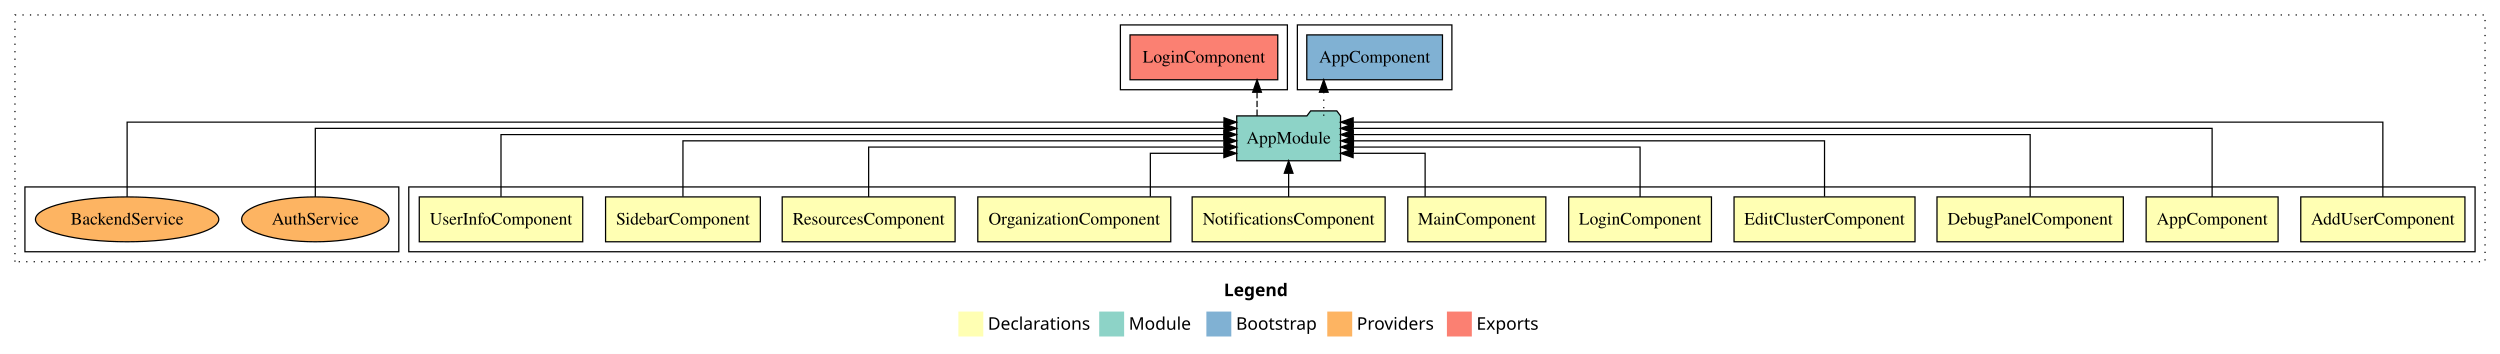
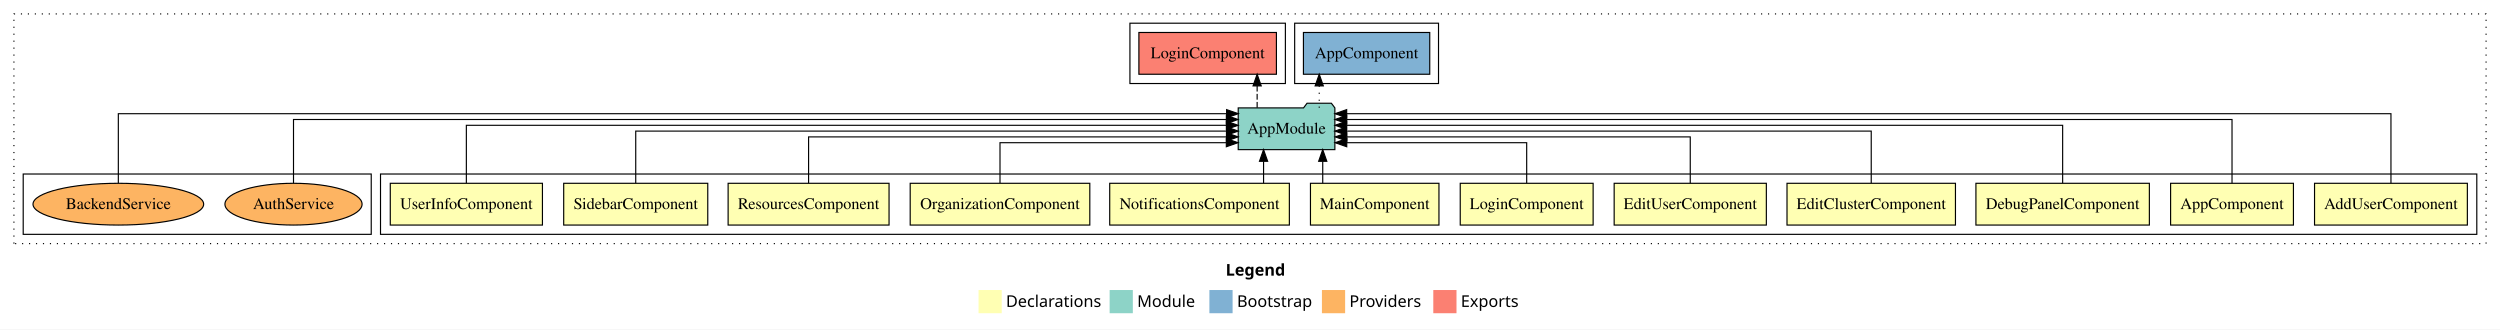
- <svg xmlns="http://www.w3.org/2000/svg" width="2006pt" height="284pt" viewBox="0.00 0.00 2006.00 284.00">
+ <svg xmlns="http://www.w3.org/2000/svg" width="2155pt" height="284pt" viewBox="0.00 0.00 2155.00 284.00">
  <g id="graph0" class="graph" transform="scale(1 1) rotate(0) translate(4 280)">
-     <polygon fill="#ffffff" stroke="transparent" points="-4,4 -4,-280 2002,-280 2002,4 -4,4" />
-     <text text-anchor="start" x="978.009" y="-42.4" font-family="sans-serif" font-weight="bold" font-size="14.00" fill="#000000">Legend</text>
-     <polygon fill="#ffffb3" stroke="transparent" points="765,-10 765,-30 785,-30 785,-10 765,-10" />
-     <text text-anchor="start" x="788.629" y="-15.4" font-family="sans-serif" font-size="14.00" fill="#000000">  Declarations</text>
-     <polygon fill="#8dd3c7" stroke="transparent" points="878,-10 878,-30 898,-30 898,-10 878,-10" />
-     <text text-anchor="start" x="901.725" y="-15.4" font-family="sans-serif" font-size="14.00" fill="#000000">  Module</text>
-     <polygon fill="#80b1d3" stroke="transparent" points="964,-10 964,-30 984,-30 984,-10 964,-10" />
-     <text text-anchor="start" x="987.781" y="-15.4" font-family="sans-serif" font-size="14.00" fill="#000000">  Bootstrap</text>
-     <polygon fill="#fdb462" stroke="transparent" points="1061,-10 1061,-30 1081,-30 1081,-10 1061,-10" />
-     <text text-anchor="start" x="1084.673" y="-15.4" font-family="sans-serif" font-size="14.00" fill="#000000">  Providers</text>
-     <polygon fill="#fb8072" stroke="transparent" points="1157,-10 1157,-30 1177,-30 1177,-10 1157,-10" />
-     <text text-anchor="start" x="1180.726" y="-15.4" font-family="sans-serif" font-size="14.00" fill="#000000">  Exports</text>
+     <polygon fill="#ffffff" stroke="transparent" points="-4,4 -4,-280 2151,-280 2151,4 -4,4" />
+     <text text-anchor="start" x="1052.509" y="-42.4" font-family="sans-serif" font-weight="bold" font-size="14.00" fill="#000000">Legend</text>
+     <polygon fill="#ffffb3" stroke="transparent" points="839.5,-10 839.5,-30 859.5,-30 859.5,-10 839.5,-10" />
+     <text text-anchor="start" x="863.129" y="-15.4" font-family="sans-serif" font-size="14.00" fill="#000000">  Declarations</text>
+     <polygon fill="#8dd3c7" stroke="transparent" points="952.5,-10 952.5,-30 972.5,-30 972.5,-10 952.5,-10" />
+     <text text-anchor="start" x="976.225" y="-15.4" font-family="sans-serif" font-size="14.00" fill="#000000">  Module</text>
+     <polygon fill="#80b1d3" stroke="transparent" points="1038.5,-10 1038.5,-30 1058.5,-30 1058.5,-10 1038.5,-10" />
+     <text text-anchor="start" x="1062.281" y="-15.4" font-family="sans-serif" font-size="14.00" fill="#000000">  Bootstrap</text>
+     <polygon fill="#fdb462" stroke="transparent" points="1135.5,-10 1135.5,-30 1155.5,-30 1155.5,-10 1135.5,-10" />
+     <text text-anchor="start" x="1159.173" y="-15.4" font-family="sans-serif" font-size="14.00" fill="#000000">  Providers</text>
+     <polygon fill="#fb8072" stroke="transparent" points="1231.5,-10 1231.5,-30 1251.5,-30 1251.5,-10 1231.5,-10" />
+     <text text-anchor="start" x="1255.226" y="-15.4" font-family="sans-serif" font-size="14.00" fill="#000000">  Exports</text>
    <g id="clust1" class="cluster">
-       <polygon fill="none" stroke="#000000" stroke-dasharray="1,5" points="8,-70 8,-268 1990,-268 1990,-70 8,-70" />
+       <polygon fill="none" stroke="#000000" stroke-dasharray="1,5" points="8,-70 8,-268 2139,-268 2139,-70 8,-70" />
    </g>
    <g id="clust2" class="cluster">
-       <polygon fill="none" stroke="#000000" points="324,-78 324,-130 1982,-130 1982,-78 324,-78" />
-     </g>
-     <g id="clust15" class="cluster">
-       <polygon fill="none" stroke="#000000" points="895,-208 895,-260 1029,-260 1029,-208 895,-208" />
+       <polygon fill="none" stroke="#000000" points="324,-78 324,-130 2131,-130 2131,-78 324,-78" />
    </g>
    <g id="clust16" class="cluster">
-       <polygon fill="none" stroke="#000000" points="1037,-208 1037,-260 1161,-260 1161,-208 1037,-208" />
+       <polygon fill="none" stroke="#000000" points="970,-208 970,-260 1104,-260 1104,-208 970,-208" />
    </g>
    <g id="clust17" class="cluster">
+       <polygon fill="none" stroke="#000000" points="1112,-208 1112,-260 1236,-260 1236,-208 1112,-208" />
+     </g>
+     <g id="clust18" class="cluster">
      <polygon fill="none" stroke="#000000" points="16,-78 16,-130 316,-130 316,-78 16,-78" />
    </g>
    <g id="node1" class="node">
-       <polygon fill="#ffffb3" stroke="#000000" points="1973.866,-122 1842.134,-122 1842.134,-86 1973.866,-86 1973.866,-122" />
-       <text text-anchor="middle" x="1908" y="-99.8" font-family="Times,serif" font-size="14.00" fill="#000000">AddUserComponent</text>
+       <polygon fill="#ffffb3" stroke="#000000" points="2122.865,-122 1991.134,-122 1991.134,-86 2122.865,-86 2122.865,-122" />
+       <text text-anchor="middle" x="2057" y="-99.8" font-family="Times,serif" font-size="14.00" fill="#000000">AddUserComponent</text>
    </g>
-     <g id="node12" class="node">
-       <polygon fill="#8dd3c7" stroke="#000000" points="1071.657,-187 1068.657,-191 1047.657,-191 1044.657,-187 988.343,-187 988.343,-151 1071.657,-151 1071.657,-187" />
-       <text text-anchor="middle" x="1030" y="-164.8" font-family="Times,serif" font-size="14.00" fill="#000000">AppModule</text>
+     <g id="node13" class="node">
+       <polygon fill="#8dd3c7" stroke="#000000" points="1146.657,-187 1143.657,-191 1122.657,-191 1119.657,-187 1063.343,-187 1063.343,-151 1146.657,-151 1146.657,-187" />
+       <text text-anchor="middle" x="1105" y="-164.8" font-family="Times,serif" font-size="14.00" fill="#000000">AppModule</text>
    </g>
    <g id="edge1" class="edge">
-       <path fill="none" stroke="#000000" d="M1908,-122.091C1908,-145.133 1908,-182 1908,-182 1908,-182 1081.757,-182 1081.757,-182" />
-       <polygon fill="#000000" stroke="#000000" points="1081.757,-178.5 1071.757,-182 1081.757,-185.5 1081.757,-178.5" />
+       <path fill="none" stroke="#000000" d="M2057,-122.091C2057,-145.133 2057,-182 2057,-182 2057,-182 1156.826,-182 1156.826,-182" />
+       <polygon fill="#000000" stroke="#000000" points="1156.826,-178.5 1146.826,-182 1156.826,-185.5 1156.826,-178.5" />
    </g>
    <g id="node2" class="node">
-       <polygon fill="#ffffb3" stroke="#000000" points="1823.94,-122 1718.06,-122 1718.06,-86 1823.94,-86 1823.94,-122" />
-       <text text-anchor="middle" x="1771" y="-99.8" font-family="Times,serif" font-size="14.00" fill="#000000">AppComponent</text>
+       <polygon fill="#ffffb3" stroke="#000000" points="1972.94,-122 1867.06,-122 1867.06,-86 1972.94,-86 1972.94,-122" />
+       <text text-anchor="middle" x="1920" y="-99.8" font-family="Times,serif" font-size="14.00" fill="#000000">AppComponent</text>
    </g>
    <g id="edge2" class="edge">
-       <path fill="none" stroke="#000000" d="M1771,-122.045C1771,-143.662 1771,-177 1771,-177 1771,-177 1081.695,-177 1081.695,-177" />
-       <polygon fill="#000000" stroke="#000000" points="1081.695,-173.5 1071.695,-177 1081.694,-180.5 1081.695,-173.5" />
+       <path fill="none" stroke="#000000" d="M1920,-122.045C1920,-143.662 1920,-177 1920,-177 1920,-177 1156.819,-177 1156.819,-177" />
+       <polygon fill="#000000" stroke="#000000" points="1156.819,-173.5 1146.819,-177 1156.819,-180.5 1156.819,-173.5" />
    </g>
    <g id="node3" class="node">
-       <polygon fill="#ffffb3" stroke="#000000" points="1699.756,-122 1550.244,-122 1550.244,-86 1699.756,-86 1699.756,-122" />
-       <text text-anchor="middle" x="1625" y="-99.8" font-family="Times,serif" font-size="14.00" fill="#000000">DebugPanelComponent</text>
+       <polygon fill="#ffffb3" stroke="#000000" points="1848.756,-122 1699.244,-122 1699.244,-86 1848.756,-86 1848.756,-122" />
+       <text text-anchor="middle" x="1774" y="-99.8" font-family="Times,serif" font-size="14.00" fill="#000000">DebugPanelComponent</text>
    </g>
    <g id="edge3" class="edge">
-       <path fill="none" stroke="#000000" d="M1625,-122.223C1625,-142.365 1625,-172 1625,-172 1625,-172 1081.839,-172 1081.839,-172" />
-       <polygon fill="#000000" stroke="#000000" points="1081.839,-168.5 1071.839,-172 1081.839,-175.5 1081.839,-168.5" />
+       <path fill="none" stroke="#000000" d="M1774,-122.223C1774,-142.365 1774,-172 1774,-172 1774,-172 1156.849,-172 1156.849,-172" />
+       <polygon fill="#000000" stroke="#000000" points="1156.849,-168.5 1146.849,-172 1156.849,-175.5 1156.849,-168.5" />
    </g>
    <g id="node4" class="node">
-       <polygon fill="#ffffb3" stroke="#000000" points="1532.604,-122 1387.396,-122 1387.396,-86 1532.604,-86 1532.604,-122" />
-       <text text-anchor="middle" x="1460" y="-99.8" font-family="Times,serif" font-size="14.00" fill="#000000">EditClusterComponent</text>
+       <polygon fill="#ffffb3" stroke="#000000" points="1681.604,-122 1536.396,-122 1536.396,-86 1681.604,-86 1681.604,-122" />
+       <text text-anchor="middle" x="1609" y="-99.8" font-family="Times,serif" font-size="14.00" fill="#000000">EditClusterComponent</text>
    </g>
    <g id="edge4" class="edge">
-       <path fill="none" stroke="#000000" d="M1460,-122.222C1460,-140.828 1460,-167 1460,-167 1460,-167 1082.013,-167 1082.013,-167" />
-       <polygon fill="#000000" stroke="#000000" points="1082.013,-163.5 1072.013,-167 1082.013,-170.5 1082.013,-163.5" />
+       <path fill="none" stroke="#000000" d="M1609,-122.222C1609,-140.828 1609,-167 1609,-167 1609,-167 1156.673,-167 1156.673,-167" />
+       <polygon fill="#000000" stroke="#000000" points="1156.673,-163.5 1146.673,-167 1156.673,-170.5 1156.673,-163.5" />
    </g>
    <g id="node5" class="node">
+       <polygon fill="#ffffb3" stroke="#000000" points="1518.593,-122 1387.407,-122 1387.407,-86 1518.593,-86 1518.593,-122" />
+       <text text-anchor="middle" x="1453" y="-99.8" font-family="Times,serif" font-size="14.00" fill="#000000">EditUserComponent</text>
+     </g>
+     <g id="edge5" class="edge">
+       <path fill="none" stroke="#000000" d="M1453,-122.034C1453,-139.06 1453,-162 1453,-162 1453,-162 1156.977,-162 1156.977,-162" />
+       <polygon fill="#000000" stroke="#000000" points="1156.977,-158.5 1146.977,-162 1156.977,-165.5 1156.977,-158.5" />
+     </g>
+     <g id="node6" class="node">
      <polygon fill="#ffffb3" stroke="#000000" points="1369.276,-122 1254.724,-122 1254.724,-86 1369.276,-86 1369.276,-122" />
      <text text-anchor="middle" x="1312" y="-99.8" font-family="Times,serif" font-size="14.00" fill="#000000">LoginComponent</text>
    </g>
-     <g id="edge5" class="edge">
-       <path fill="none" stroke="#000000" d="M1312,-122.034C1312,-139.06 1312,-162 1312,-162 1312,-162 1081.914,-162 1081.914,-162" />
-       <polygon fill="#000000" stroke="#000000" points="1081.914,-158.5 1071.914,-162 1081.914,-165.5 1081.914,-158.5" />
+     <g id="edge6" class="edge">
+       <path fill="none" stroke="#000000" d="M1312,-122.24C1312,-137.571 1312,-157 1312,-157 1312,-157 1156.889,-157 1156.889,-157" />
+       <polygon fill="#000000" stroke="#000000" points="1156.89,-153.5 1146.889,-157 1156.889,-160.5 1156.89,-153.5" />
    </g>
-     <g id="node6" class="node">
+     <g id="node7" class="node">
      <polygon fill="#ffffb3" stroke="#000000" points="1236.382,-122 1125.618,-122 1125.618,-86 1236.382,-86 1236.382,-122" />
      <text text-anchor="middle" x="1181" y="-99.8" font-family="Times,serif" font-size="14.00" fill="#000000">MainComponent</text>
    </g>
-     <g id="edge6" class="edge">
-       <path fill="none" stroke="#000000" d="M1139.514,-122.24C1139.514,-137.571 1139.514,-157 1139.514,-157 1139.514,-157 1081.715,-157 1081.715,-157" />
-       <polygon fill="#000000" stroke="#000000" points="1081.715,-153.5 1071.715,-157 1081.715,-160.5 1081.715,-153.5" />
+     <g id="edge7" class="edge">
+       <path fill="none" stroke="#000000" d="M1136.194,-122.106C1136.194,-122.106 1136.194,-140.991 1136.194,-140.991" />
+       <polygon fill="#000000" stroke="#000000" points="1132.694,-140.991 1136.194,-150.991 1139.694,-140.991 1132.694,-140.991" />
    </g>
-     <g id="node7" class="node">
+     <g id="node8" class="node">
      <polygon fill="#ffffb3" stroke="#000000" points="1107.427,-122 952.573,-122 952.573,-86 1107.427,-86 1107.427,-122" />
      <text text-anchor="middle" x="1030" y="-99.8" font-family="Times,serif" font-size="14.00" fill="#000000">NotificationsComponent</text>
    </g>
-     <g id="edge7" class="edge">
-       <path fill="none" stroke="#000000" d="M1030,-122.106C1030,-122.106 1030,-140.991 1030,-140.991" />
-       <polygon fill="#000000" stroke="#000000" points="1026.5,-140.991 1030,-150.991 1033.5,-140.991 1026.5,-140.991" />
+     <g id="edge8" class="edge">
+       <path fill="none" stroke="#000000" d="M1085.193,-122.106C1085.193,-122.106 1085.193,-140.991 1085.193,-140.991" />
+       <polygon fill="#000000" stroke="#000000" points="1081.693,-140.991 1085.193,-150.991 1088.693,-140.991 1081.693,-140.991" />
    </g>
-     <g id="node8" class="node">
+     <g id="node9" class="node">
      <polygon fill="#ffffb3" stroke="#000000" points="935.416,-122 780.584,-122 780.584,-86 935.416,-86 935.416,-122" />
      <text text-anchor="middle" x="858" y="-99.8" font-family="Times,serif" font-size="14.00" fill="#000000">OrganizationComponent</text>
    </g>
-     <g id="edge8" class="edge">
-       <path fill="none" stroke="#000000" d="M919.035,-122.24C919.035,-137.571 919.035,-157 919.035,-157 919.035,-157 978.049,-157 978.049,-157" />
-       <polygon fill="#000000" stroke="#000000" points="978.049,-160.5 988.049,-157 978.049,-153.5 978.049,-160.5" />
+     <g id="edge9" class="edge">
+       <path fill="none" stroke="#000000" d="M858,-122.24C858,-137.571 858,-157 858,-157 858,-157 1053.1,-157 1053.1,-157" />
+       <polygon fill="#000000" stroke="#000000" points="1053.1,-160.5 1063.1,-157 1053.1,-153.5 1053.1,-160.5" />
    </g>
-     <g id="node9" class="node">
+     <g id="node10" class="node">
      <polygon fill="#ffffb3" stroke="#000000" points="762.363,-122 623.637,-122 623.637,-86 762.363,-86 762.363,-122" />
      <text text-anchor="middle" x="693" y="-99.8" font-family="Times,serif" font-size="14.00" fill="#000000">ResourcesComponent</text>
    </g>
-     <g id="edge9" class="edge">
-       <path fill="none" stroke="#000000" d="M693,-122.034C693,-139.06 693,-162 693,-162 693,-162 978.339,-162 978.339,-162" />
-       <polygon fill="#000000" stroke="#000000" points="978.339,-165.5 988.339,-162 978.339,-158.5 978.339,-165.5" />
+     <g id="edge10" class="edge">
+       <path fill="none" stroke="#000000" d="M693,-122.034C693,-139.06 693,-162 693,-162 693,-162 1053.228,-162 1053.228,-162" />
+       <polygon fill="#000000" stroke="#000000" points="1053.228,-165.5 1063.228,-162 1053.228,-158.5 1053.228,-165.5" />
    </g>
-     <g id="node10" class="node">
+     <g id="node11" class="node">
      <polygon fill="#ffffb3" stroke="#000000" points="606.095,-122 481.905,-122 481.905,-86 606.095,-86 606.095,-122" />
      <text text-anchor="middle" x="544" y="-99.8" font-family="Times,serif" font-size="14.00" fill="#000000">SidebarComponent</text>
    </g>
-     <g id="edge10" class="edge">
-       <path fill="none" stroke="#000000" d="M544,-122.222C544,-140.828 544,-167 544,-167 544,-167 978.143,-167 978.143,-167" />
-       <polygon fill="#000000" stroke="#000000" points="978.143,-170.5 988.143,-167 978.143,-163.5 978.143,-170.5" />
+     <g id="edge11" class="edge">
+       <path fill="none" stroke="#000000" d="M544,-122.222C544,-140.828 544,-167 544,-167 544,-167 1053.292,-167 1053.292,-167" />
+       <polygon fill="#000000" stroke="#000000" points="1053.292,-170.5 1063.292,-167 1053.292,-163.5 1053.292,-170.5" />
    </g>
-     <g id="node11" class="node">
+     <g id="node12" class="node">
      <polygon fill="#ffffb3" stroke="#000000" points="463.58,-122 332.42,-122 332.42,-86 463.58,-86 463.58,-122" />
      <text text-anchor="middle" x="398" y="-99.8" font-family="Times,serif" font-size="14.00" fill="#000000">UserInfoComponent</text>
    </g>
-     <g id="edge11" class="edge">
-       <path fill="none" stroke="#000000" d="M398,-122.223C398,-142.365 398,-172 398,-172 398,-172 978.043,-172 978.043,-172" />
-       <polygon fill="#000000" stroke="#000000" points="978.043,-175.5 988.043,-172 978.043,-168.5 978.043,-175.5" />
-     </g>
-     <g id="node13" class="node">
-       <polygon fill="#fb8072" stroke="#000000" points="1021.276,-252 902.724,-252 902.724,-216 1021.276,-216 1021.276,-252" />
-       <text text-anchor="middle" x="962" y="-229.8" font-family="Times,serif" font-size="14.00" fill="#000000">LoginComponent </text>
-     </g>
    <g id="edge12" class="edge">
-       <path fill="none" stroke="#000000" stroke-dasharray="5,2" d="M1004.655,-187.106C1004.655,-187.106 1004.655,-205.991 1004.655,-205.991" />
-       <polygon fill="#000000" stroke="#000000" points="1001.155,-205.991 1004.655,-215.991 1008.155,-205.991 1001.155,-205.991" />
+       <path fill="none" stroke="#000000" d="M398,-122.223C398,-142.365 398,-172 398,-172 398,-172 1053.153,-172 1053.153,-172" />
+       <polygon fill="#000000" stroke="#000000" points="1053.153,-175.5 1063.153,-172 1053.153,-168.5 1053.153,-175.5" />
    </g>
    <g id="node14" class="node">
-       <polygon fill="#80b1d3" stroke="#000000" points="1153.439,-252 1044.561,-252 1044.561,-216 1153.439,-216 1153.439,-252" />
-       <text text-anchor="middle" x="1099" y="-229.8" font-family="Times,serif" font-size="14.00" fill="#000000">AppComponent </text>
+       <polygon fill="#fb8072" stroke="#000000" points="1096.276,-252 977.724,-252 977.724,-216 1096.276,-216 1096.276,-252" />
+       <text text-anchor="middle" x="1037" y="-229.8" font-family="Times,serif" font-size="14.00" fill="#000000">LoginComponent </text>
    </g>
    <g id="edge13" class="edge">
-       <path fill="none" stroke="#000000" stroke-dasharray="1,5" d="M1058.179,-187.106C1058.179,-187.106 1058.179,-205.991 1058.179,-205.991" />
-       <polygon fill="#000000" stroke="#000000" points="1054.679,-205.991 1058.179,-215.991 1061.679,-205.991 1054.679,-205.991" />
+       <path fill="none" stroke="#000000" stroke-dasharray="5,2" d="M1079.655,-187.106C1079.655,-187.106 1079.655,-205.991 1079.655,-205.991" />
+       <polygon fill="#000000" stroke="#000000" points="1076.155,-205.991 1079.655,-215.991 1083.155,-205.991 1076.155,-205.991" />
    </g>
    <g id="node15" class="node">
+       <polygon fill="#80b1d3" stroke="#000000" points="1228.439,-252 1119.561,-252 1119.561,-216 1228.439,-216 1228.439,-252" />
+       <text text-anchor="middle" x="1174" y="-229.8" font-family="Times,serif" font-size="14.00" fill="#000000">AppComponent </text>
+     </g>
+     <g id="edge14" class="edge">
+       <path fill="none" stroke="#000000" stroke-dasharray="1,5" d="M1133.179,-187.106C1133.179,-187.106 1133.179,-205.991 1133.179,-205.991" />
+       <polygon fill="#000000" stroke="#000000" points="1129.679,-205.991 1133.179,-215.991 1136.679,-205.991 1129.679,-205.991" />
+     </g>
+     <g id="node16" class="node">
      <ellipse fill="#fdb462" stroke="#000000" cx="249" cy="-104" rx="59.108" ry="18" />
      <text text-anchor="middle" x="249" y="-99.8" font-family="Times,serif" font-size="14.00" fill="#000000">AuthService</text>
    </g>
-     <g id="edge14" class="edge">
-       <path fill="none" stroke="#000000" d="M249,-122.045C249,-143.662 249,-177 249,-177 249,-177 978.286,-177 978.286,-177" />
-       <polygon fill="#000000" stroke="#000000" points="978.286,-180.5 988.286,-177 978.286,-173.5 978.286,-180.5" />
+     <g id="edge15" class="edge">
+       <path fill="none" stroke="#000000" d="M249,-122.045C249,-143.662 249,-177 249,-177 249,-177 1053.134,-177 1053.134,-177" />
+       <polygon fill="#000000" stroke="#000000" points="1053.134,-180.5 1063.134,-177 1053.134,-173.5 1053.134,-180.5" />
    </g>
-     <g id="node16" class="node">
+     <g id="node17" class="node">
      <ellipse fill="#fdb462" stroke="#000000" cx="98" cy="-104" rx="73.556" ry="18" />
      <text text-anchor="middle" x="98" y="-99.8" font-family="Times,serif" font-size="14.00" fill="#000000">BackendService</text>
    </g>
-     <g id="edge15" class="edge">
-       <path fill="none" stroke="#000000" d="M98,-122.091C98,-145.133 98,-182 98,-182 98,-182 978.143,-182 978.143,-182" />
-       <polygon fill="#000000" stroke="#000000" points="978.143,-185.5 988.143,-182 978.143,-178.5 978.143,-185.5" />
+     <g id="edge16" class="edge">
+       <path fill="none" stroke="#000000" d="M98,-122.091C98,-145.133 98,-182 98,-182 98,-182 1053.33,-182 1053.33,-182" />
+       <polygon fill="#000000" stroke="#000000" points="1053.33,-185.5 1063.33,-182 1053.33,-178.5 1053.33,-185.5" />
    </g>
  </g>
</svg>
